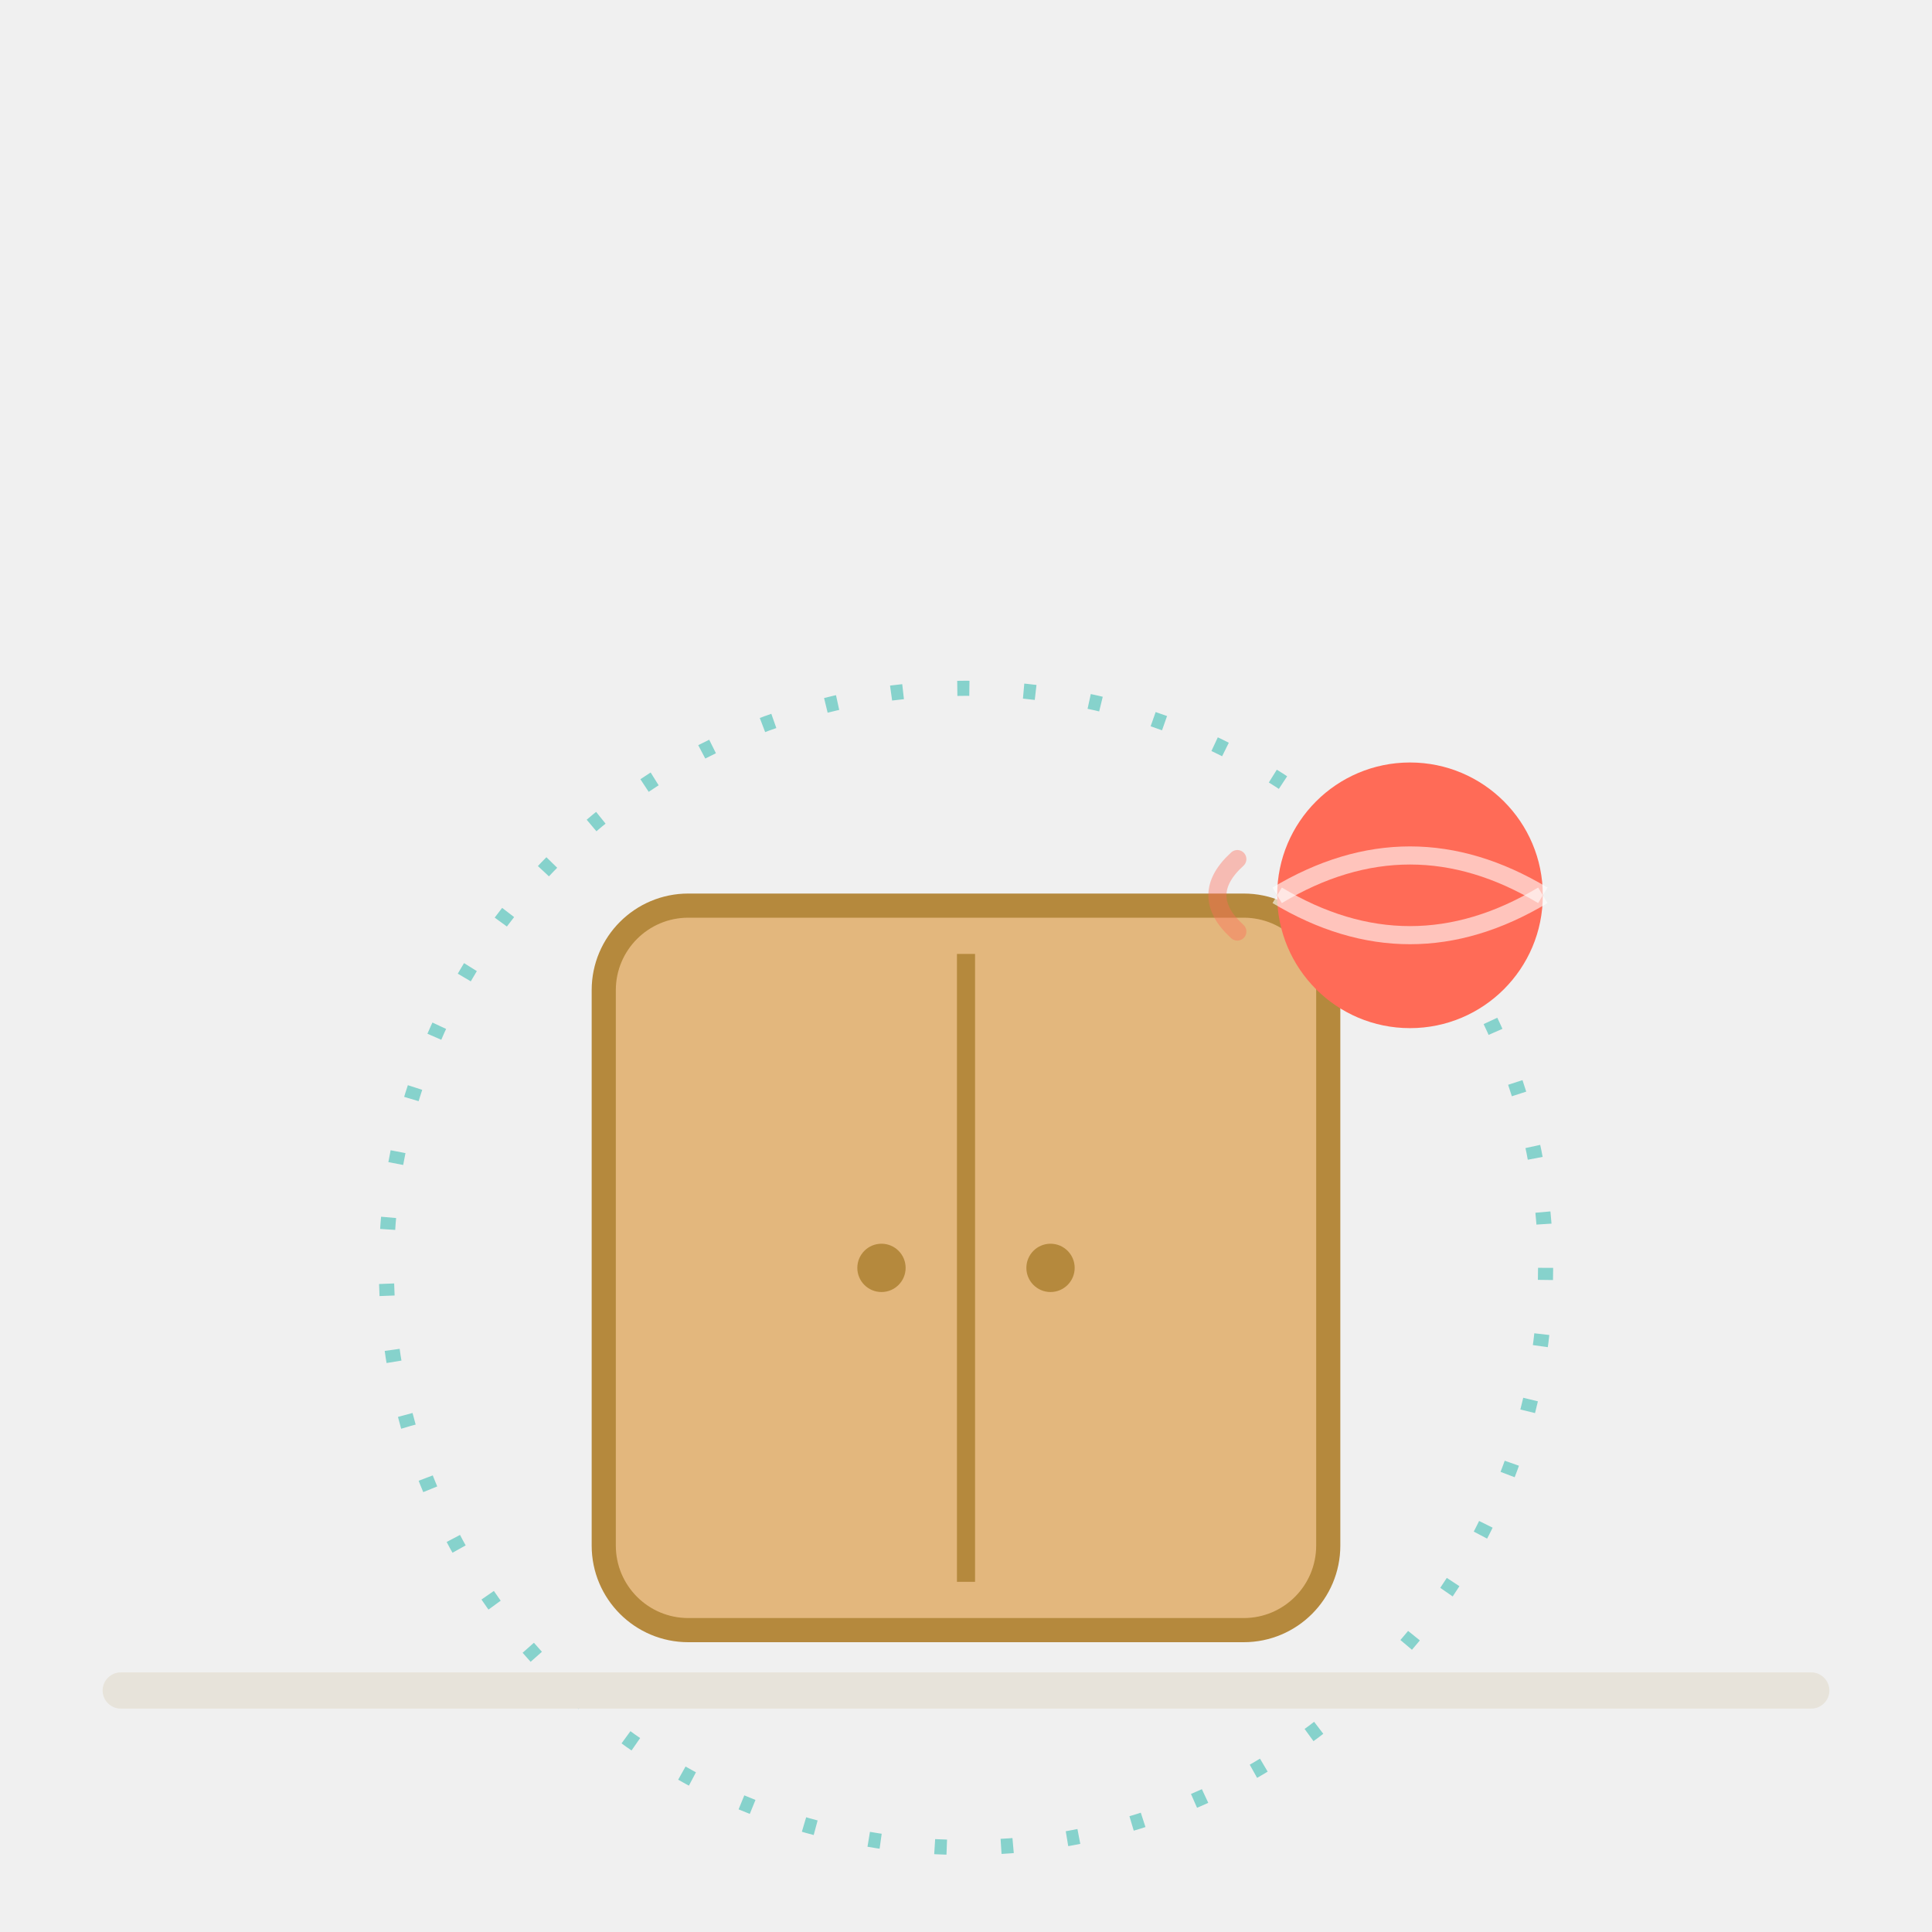
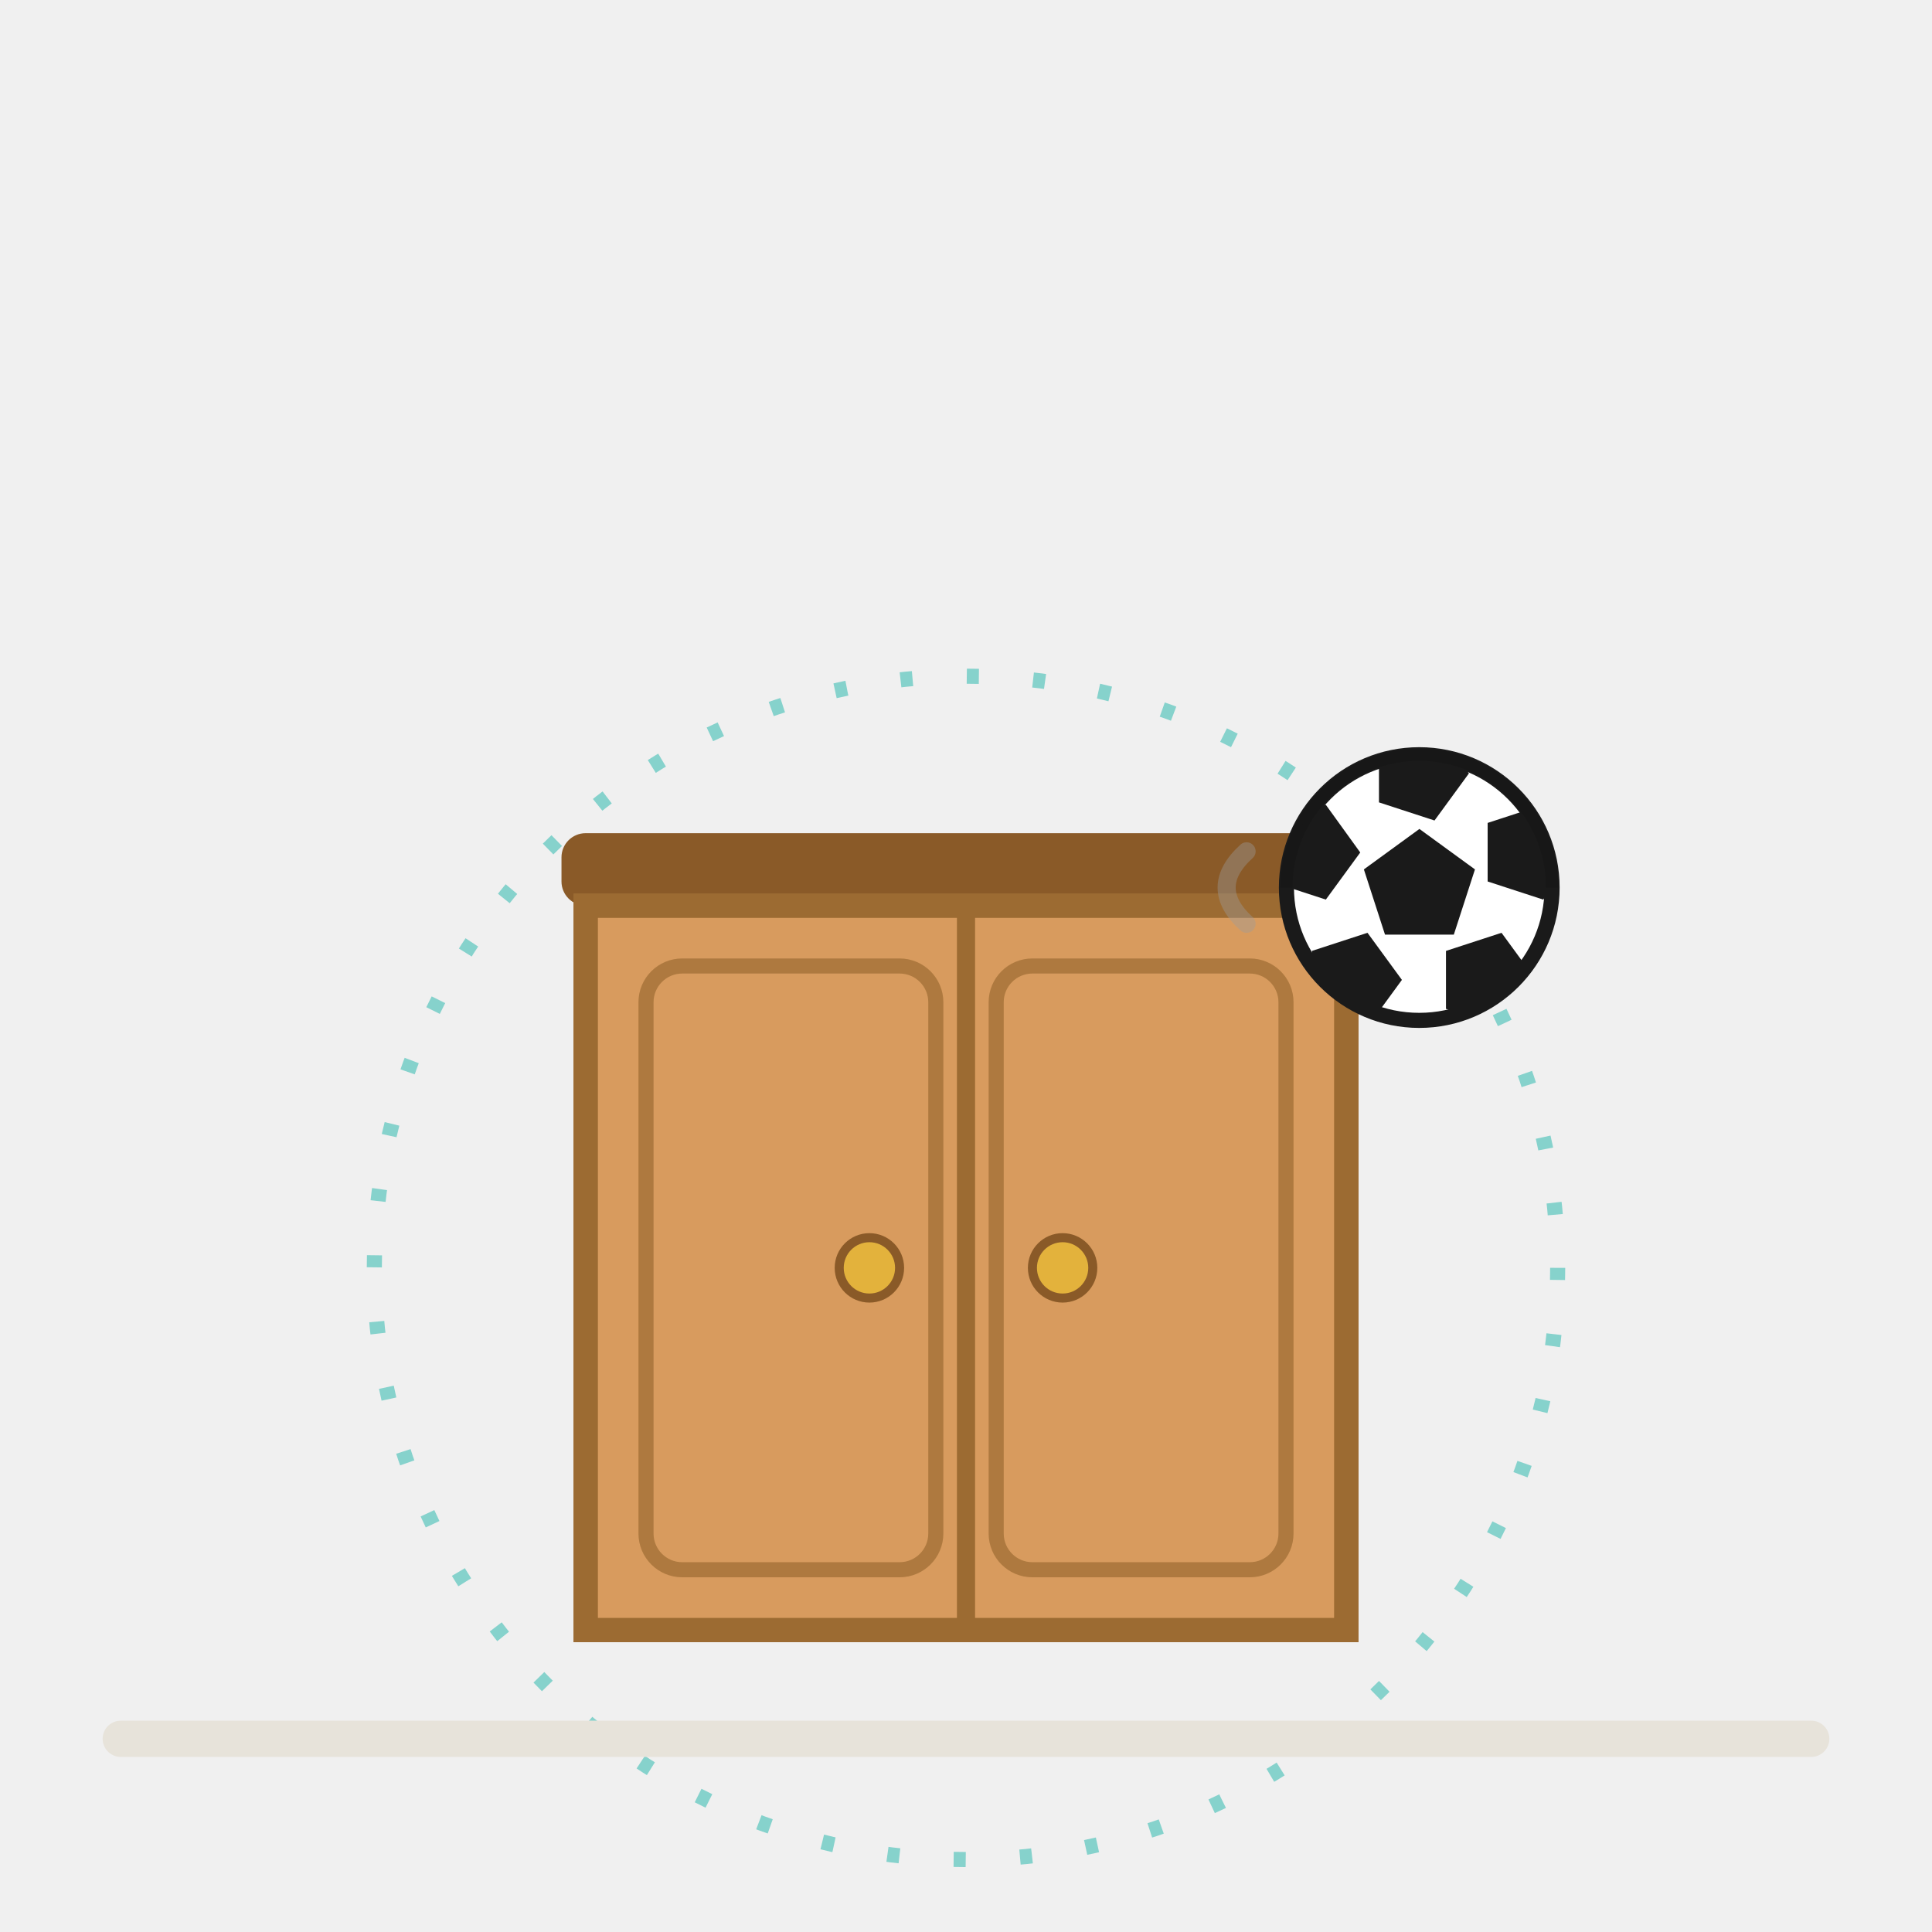
<svg xmlns="http://www.w3.org/2000/svg" viewBox="0 0 320 320" width="320" height="320">
-   <rect x="100" y="150" width="120" height="120" rx="14" fill="#E3B77D" stroke="#B5893D" stroke-width="4" />
-   <line x1="160.0" y1="158" x2="160.0" y2="262" stroke="#B5893D" stroke-width="3" />
-   <circle cx="146.0" cy="210.0" r="4" fill="#B5893D" />
-   <circle cx="174.0" cy="210.0" r="4" fill="#B5893D" />
-   <circle cx="160" cy="210" r="96" fill="none" stroke="#1BB3A8" stroke-width="2.5" stroke-dasharray="2 9" opacity="0.5" />
-   <path d="M204.94 142.292 Q198.34 148.292 204.94 154.292" stroke="#FF6B57" stroke-width="3" fill="none" opacity="0.4" stroke-linecap="round" />
-   <g opacity="1">
-     <circle cx="233.54" cy="148.292" r="22" fill="#FF6B57" />
-     <path d="M211.54 148.292 Q233.54 135.092 255.54 148.292" stroke="#ffffff" stroke-width="3" fill="none" opacity="0.6" />
-     <path d="M211.54 148.292 Q233.54 161.492 255.54 148.292" stroke="#ffffff" stroke-width="3" fill="none" opacity="0.6" />
+   <rect x="93" y="138" width="134" height="12" rx="4" fill="#8A5A28" />
+   <rect x="97" y="150" width="126" height="120" fill="#D89B5E" stroke="#9C6B32" stroke-width="4" />
+   <rect x="107" y="160" width="48.0" height="100" rx="6" fill="none" stroke="#9C6B32" stroke-width="2.5" opacity="0.7" />
+   <rect x="165.0" y="160" width="48.0" height="100" rx="6" fill="none" stroke="#9C6B32" stroke-width="2.5" opacity="0.7" />
+   <line x1="160.0" y1="150" x2="160.0" y2="270" stroke="#9C6B32" stroke-width="3" />
+   <rect x="97" y="150" width="126" height="120" fill="none" stroke="#9C6B32" stroke-width="4" />
+   <circle cx="144.0" cy="210.0" r="5" fill="#E3B23C" stroke="#8A5A28" stroke-width="1.5" />
+   <circle cx="176.0" cy="210.0" r="5" fill="#E3B23C" stroke="#8A5A28" stroke-width="1.5" />
+   <circle cx="160" cy="210" r="98" fill="none" stroke="#1BB3A8" stroke-width="2.5" stroke-dasharray="2 9" opacity="0.5" />
+   <path d="M206.472 141.007 Q199.872 147.007 206.472 153.007" stroke="#9c9c9c" stroke-width="3" fill="none" opacity="0.4" stroke-linecap="round" />
+   <clipPath id="ballclip-235-147">
+     <circle cx="235.072" cy="147.007" r="22" />
+   </clipPath>
+   <circle cx="235.072" cy="147.007" r="22" fill="#ffffff" stroke="#1a1a1a" stroke-width="2.5" />
+   <polygon points="235.1,137.3 244.3,144.0 240.8,154.8 229.4,154.8 225.9,144.0" fill="#1a1a1a" />
+   <g clip-path="url(#ballclip-235-147)">
+     <polygon points="243.3,128.1 237.6,135.9 228.4,132.9 228.4,123.3 237.6,120.3" fill="#1a1a1a" />
+     <polygon points="255.6,149.0 246.4,146.0 246.4,136.3 255.6,133.3 261.3,141.2" fill="#1a1a1a" />
+     <polygon points="239.5,167.1 239.5,157.5 248.7,154.5 254.4,162.3 248.7,170.1" fill="#1a1a1a" />
+     <polygon points="217.3,157.5 226.5,154.5 232.2,162.3 226.5,170.1 217.3,167.1" fill="#1a1a1a" />
+     <polygon points="219.6,133.3 225.3,141.2 219.6,149.0 210.4,146.0 210.4,136.3" fill="#1a1a1a" />
  </g>
-   <line x1="20" y1="280" x2="300" y2="280" stroke="#E7E3DA" stroke-width="6" stroke-linecap="round" />
+   <path d="M213.072 147.007 A22 22 0 0 1 257.072 147.007" stroke="#00000022" stroke-width="2" fill="none" />
+   <line x1="20" y1="288" x2="300" y2="288" stroke="#E7E3DA" stroke-width="6" stroke-linecap="round" />
</svg>
